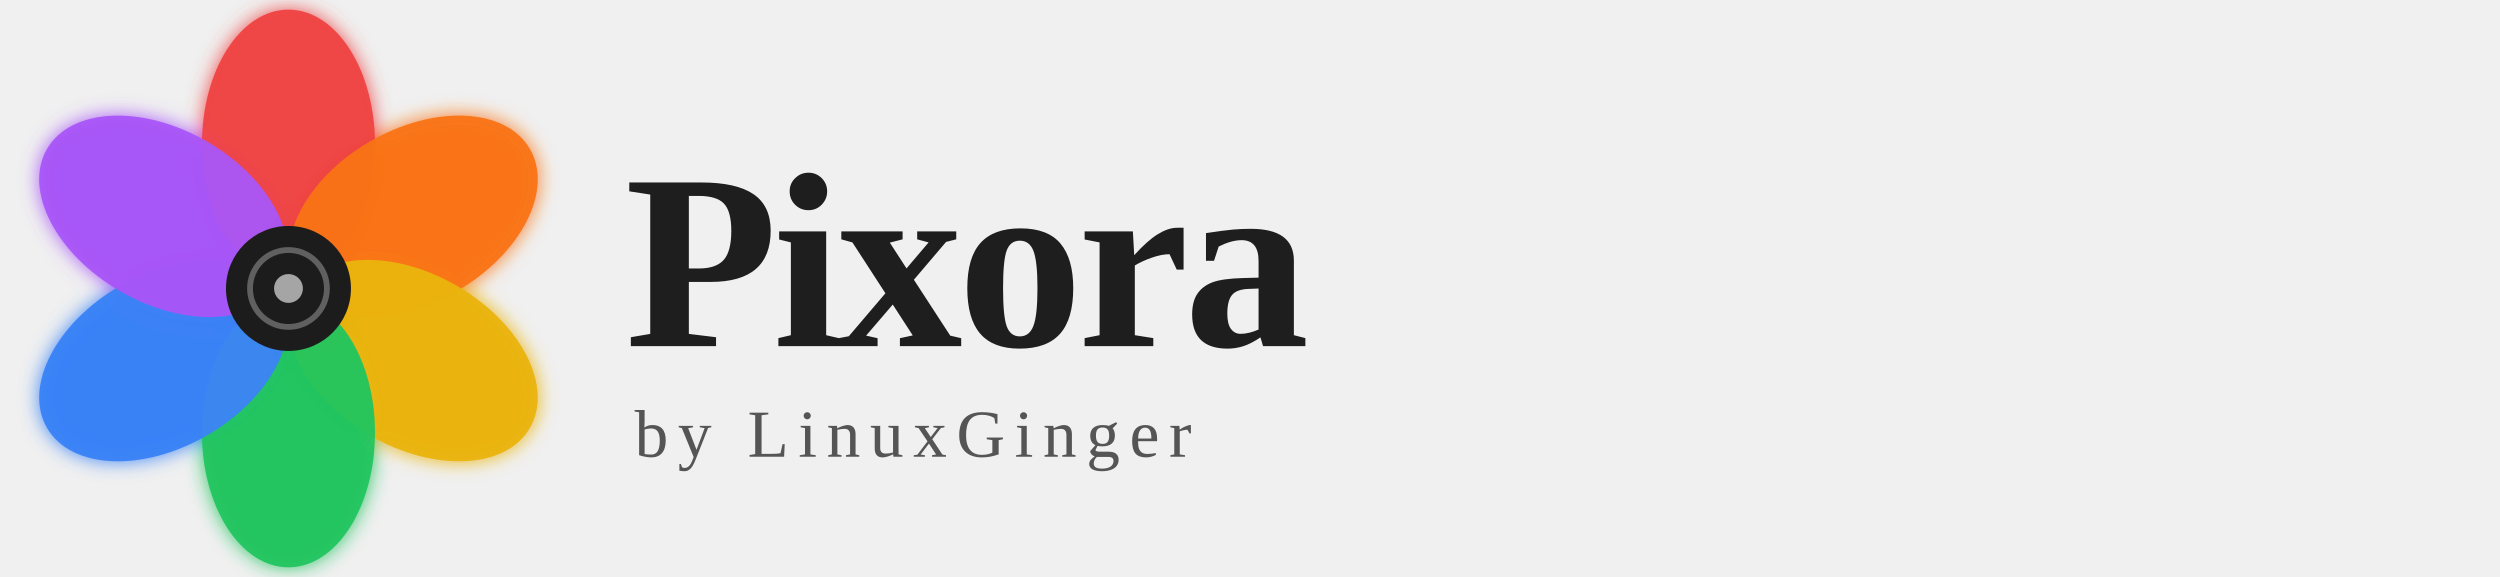
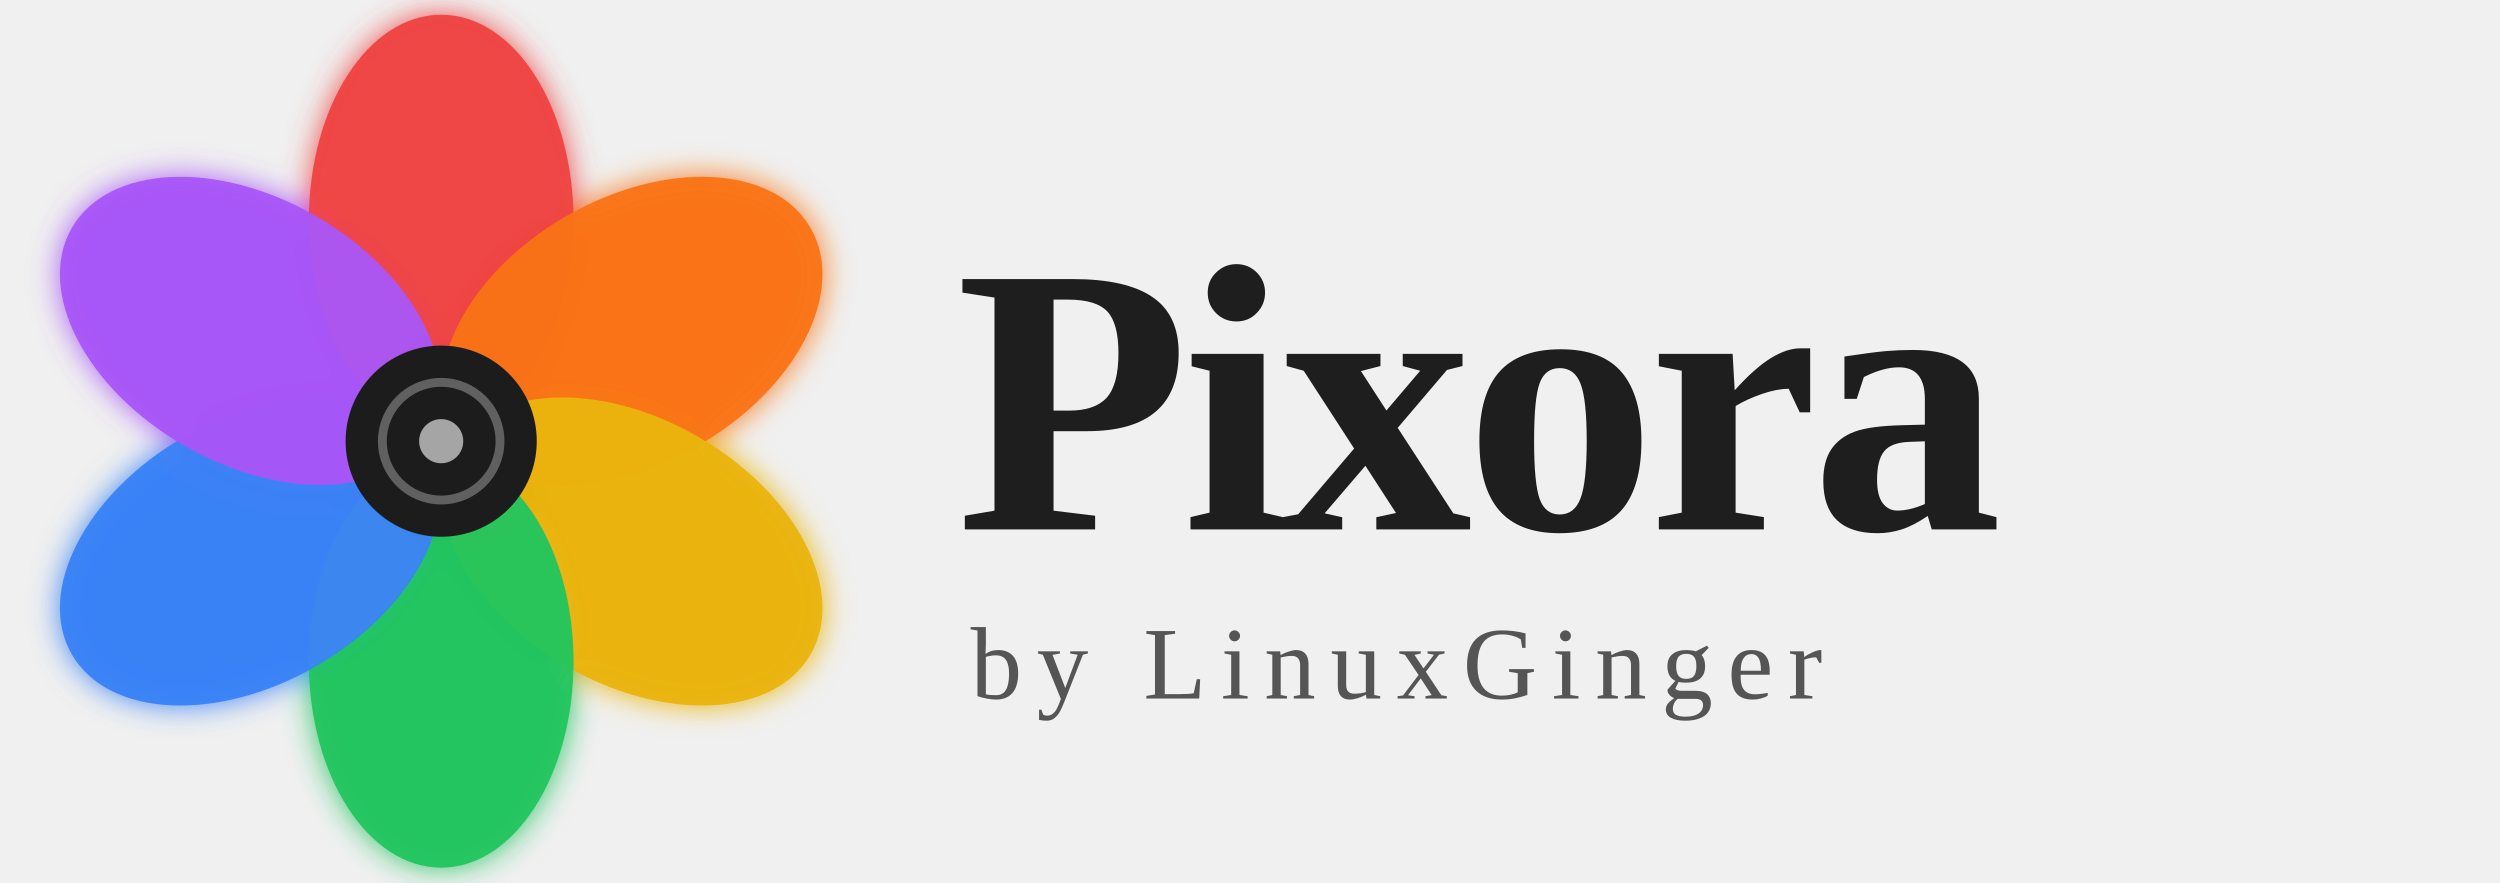
- <svg xmlns="http://www.w3.org/2000/svg" viewBox="0 0 520 120" width="520" height="120">
+ <svg xmlns="http://www.w3.org/2000/svg" viewBox="0 0 340 120" width="340" height="120">
  <defs>
    <filter id="glow">
      <feGaussianBlur stdDeviation="2" result="coloredBlur" />
      <feMerge>
        <feMergeNode in="coloredBlur" />
        <feMergeNode in="SourceGraphic" />
      </feMerge>
    </filter>
  </defs>
  <g transform="translate(60,60)" filter="url(#glow)">
    <g transform="rotate(0)">
      <ellipse cx="0" cy="-30" rx="18" ry="28" fill="#ef4444" opacity="0.95" />
    </g>
    <g transform="rotate(60)">
      <ellipse cx="0" cy="-30" rx="18" ry="28" fill="#f97316" opacity="0.95" />
    </g>
    <g transform="rotate(120)">
      <ellipse cx="0" cy="-30" rx="18" ry="28" fill="#eab308" opacity="0.95" />
    </g>
    <g transform="rotate(180)">
      <ellipse cx="0" cy="-30" rx="18" ry="28" fill="#22c55e" opacity="0.95" />
    </g>
    <g transform="rotate(240)">
      <ellipse cx="0" cy="-30" rx="18" ry="28" fill="#3b82f6" opacity="0.95" />
    </g>
    <g transform="rotate(300)">
      <ellipse cx="0" cy="-30" rx="18" ry="28" fill="#a855f7" opacity="0.95" />
    </g>
    <circle cx="0" cy="0" r="13" fill="#1e1e1e" />
    <circle cx="0" cy="0" r="8" fill="none" stroke="#ffffff" stroke-width="1.2" opacity="0.3" />
    <circle cx="0" cy="0" r="3" fill="#ffffff" opacity="0.6" />
  </g>
  <text x="130" y="72" font-family="'Georgia', 'Times New Roman', serif" font-size="52" font-weight="700" letter-spacing="-1" fill="#1e1e1e">Pixora</text>
  <text x="132" y="95" font-family="'Georgia', 'Times New Roman', serif" font-size="14" font-weight="400" letter-spacing="2" fill="#555555">by LinuxGinger</text>
</svg>
